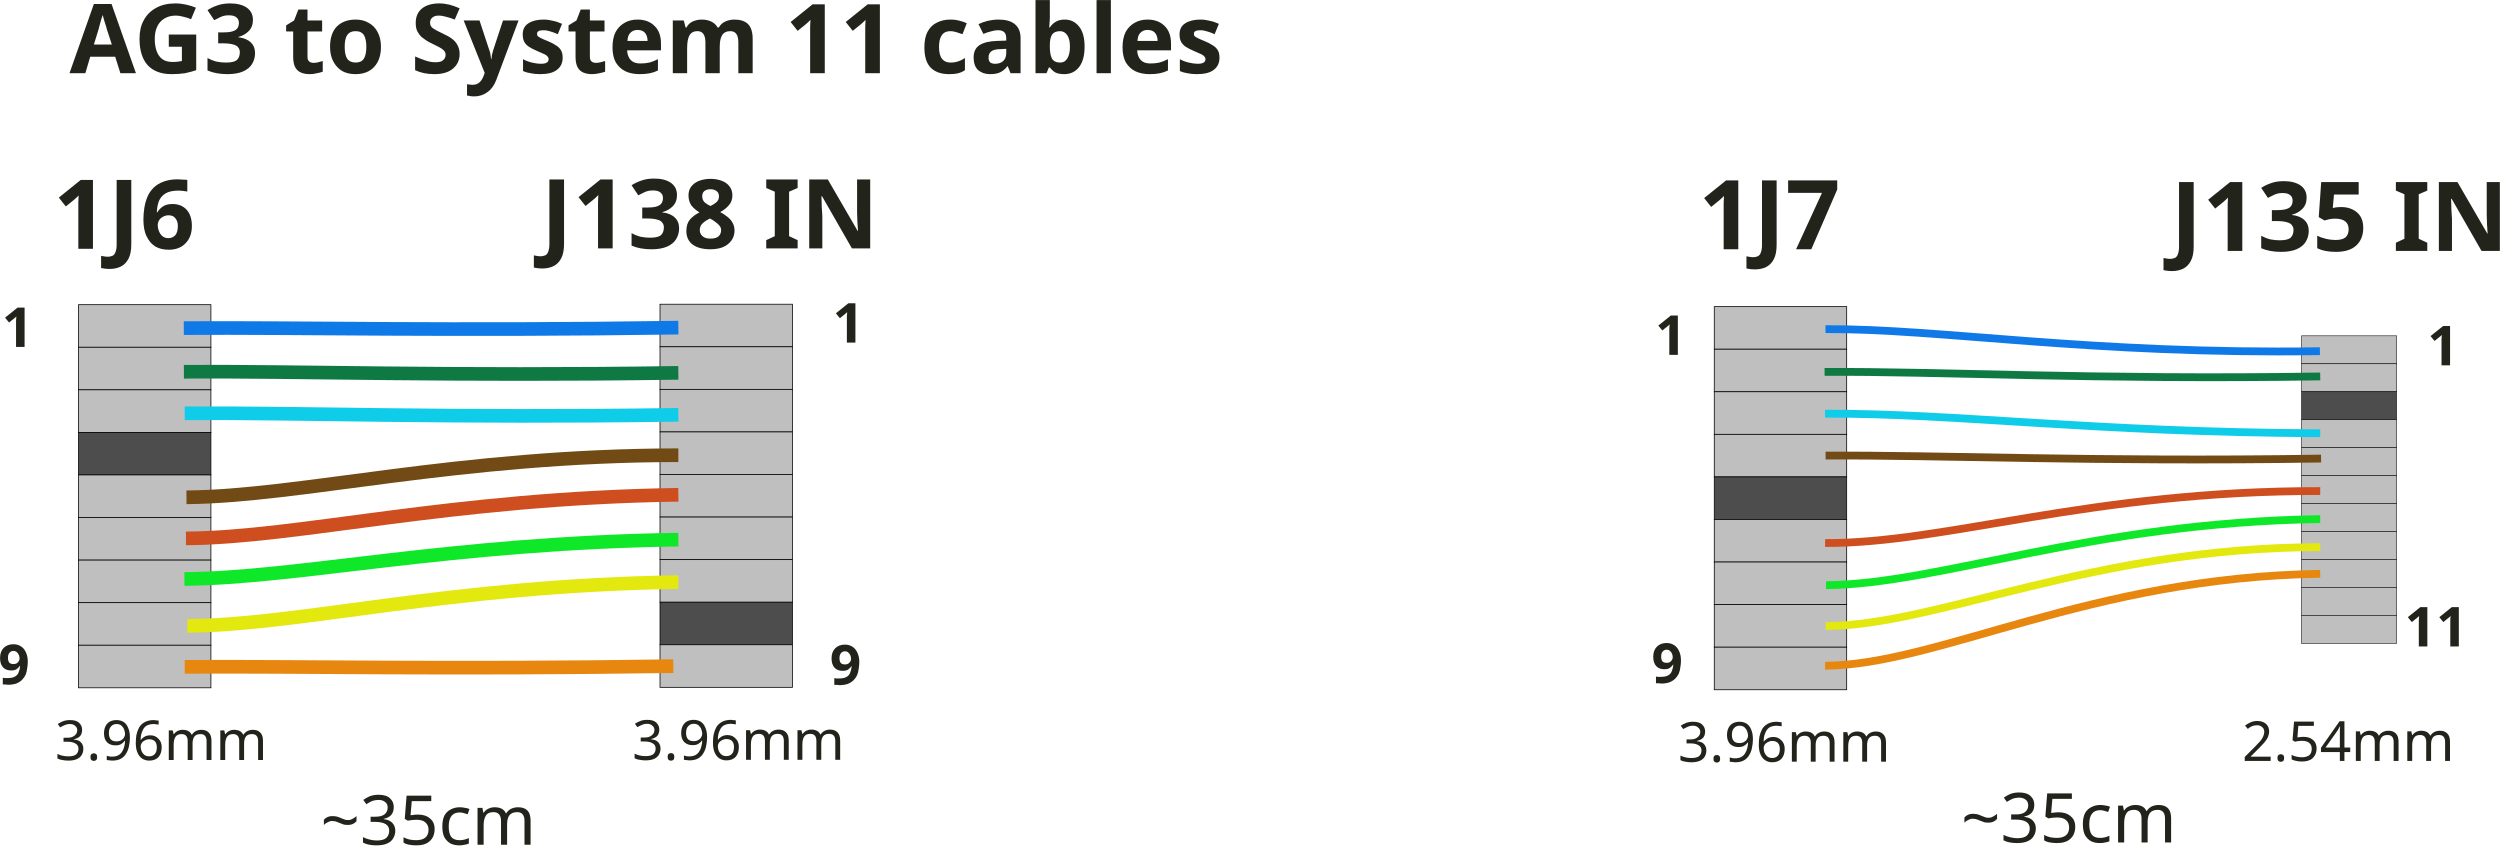
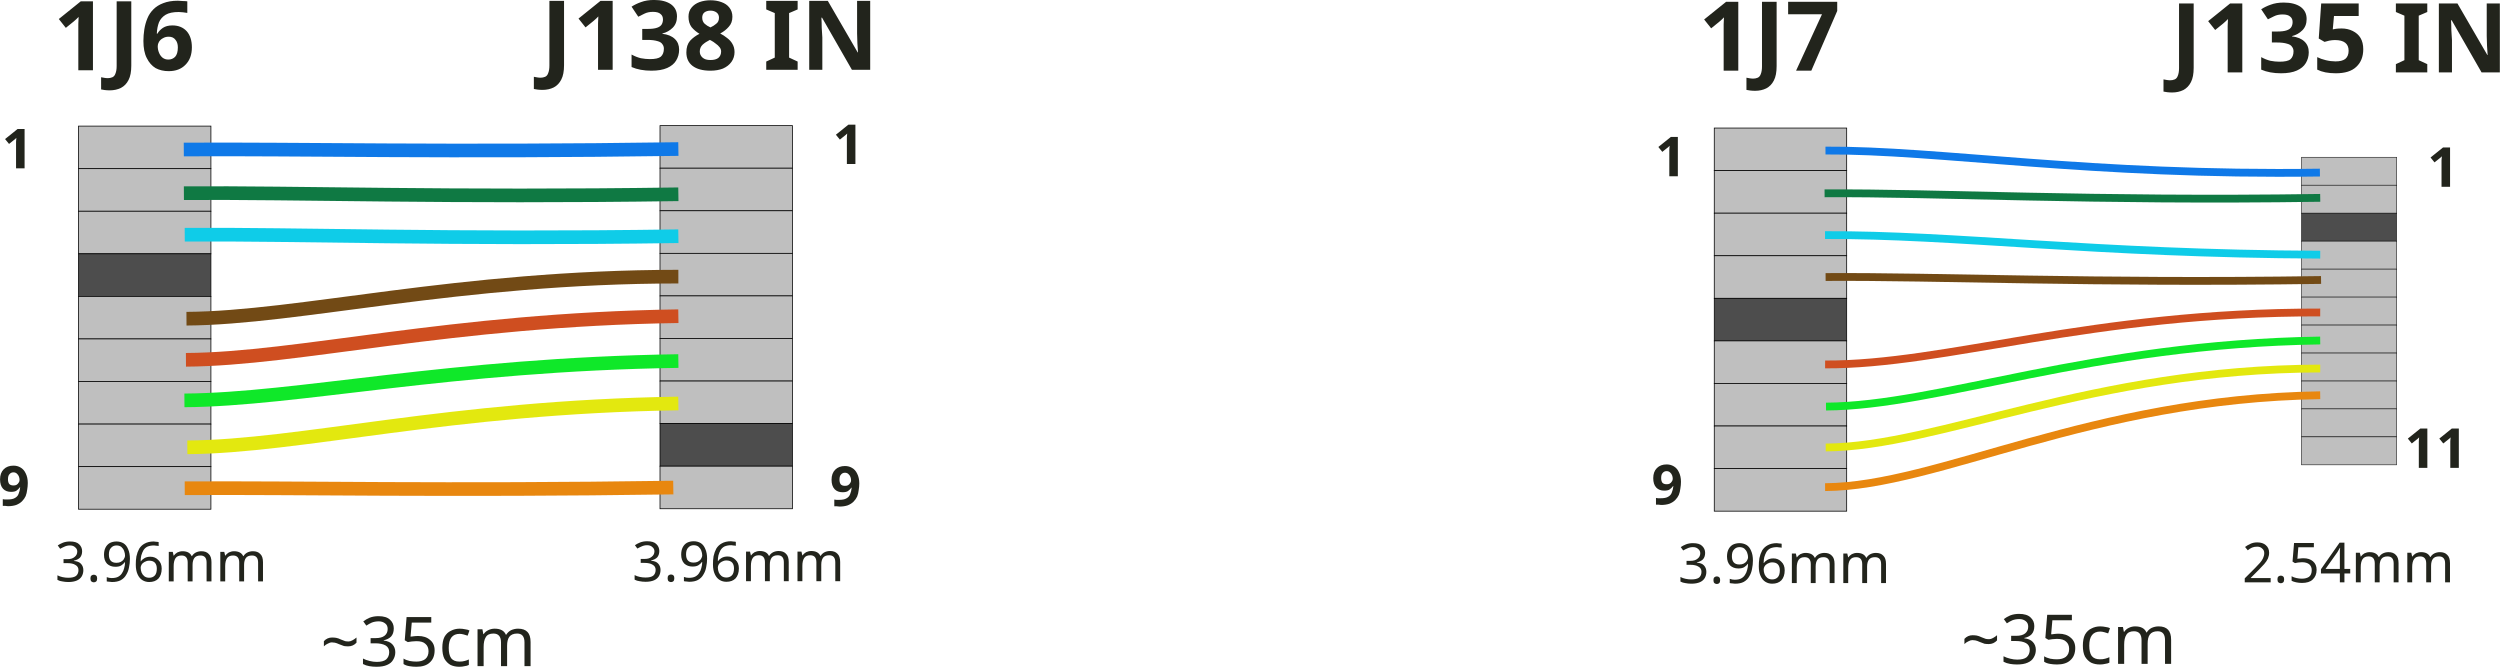
- <svg xmlns="http://www.w3.org/2000/svg" width="128.132mm" height="43.332mm" viewBox="0 0 128.132 43.332" version="1.1" id="svg1">
+ <svg xmlns="http://www.w3.org/2000/svg" width="128.132mm" height="34.179mm" viewBox="0 0 128.132 34.179" version="1.1" id="svg1">
  <defs id="defs1" />
-   <g id="layer1" transform="translate(-36.98202,-20.20408)">
+   <g id="layer1" transform="translate(-36.98202,-29.35724)">
    <rect style="fill:#bfbfbf;fill-opacity:1;stroke:#000000;stroke-width:0.039;stroke-miterlimit:4;stroke-dasharray:none;stroke-dashoffset:0;stroke-opacity:1" id="rect1016-6-0-8-2-1" width="6.787" height="2.182" x="41.005" y="35.82" ry="0" />
    <rect style="fill:#bfbfbf;fill-opacity:1;stroke:#000000;stroke-width:0.039;stroke-miterlimit:4;stroke-dasharray:none;stroke-dashoffset:0;stroke-opacity:1" id="rect1016-6-0-8-2-1-8" width="6.787" height="2.182" x="41.005" y="38.002" ry="0" />
    <rect style="fill:#bfbfbf;fill-opacity:1;stroke:#000000;stroke-width:0.039;stroke-miterlimit:4;stroke-dasharray:none;stroke-dashoffset:0;stroke-opacity:1" id="rect1016-6-0-8-2-1-5" width="6.787" height="2.182" x="41.005" y="40.184" ry="0" />
    <rect style="fill:#4d4d4d;fill-opacity:1;stroke:#000000;stroke-width:0.039;stroke-miterlimit:4;stroke-dasharray:none;stroke-dashoffset:0;stroke-opacity:1" id="rect1016-6-0-8-2-1-0" width="6.787" height="2.182" x="41.005" y="42.366" ry="0" />
    <rect style="fill:#bfbfbf;fill-opacity:1;stroke:#000000;stroke-width:0.039;stroke-miterlimit:4;stroke-dasharray:none;stroke-dashoffset:0;stroke-opacity:1" id="rect1016-6-0-8-2-1-6" width="6.787" height="2.182" x="41.005" y="44.547" ry="0" />
    <rect style="fill:#bfbfbf;fill-opacity:1;stroke:#000000;stroke-width:0.039;stroke-miterlimit:4;stroke-dasharray:none;stroke-dashoffset:0;stroke-opacity:1" id="rect1016-6-0-8-2-1-4" width="6.787" height="2.182" x="41.005" y="46.729" ry="0" />
    <rect style="fill:#bfbfbf;fill-opacity:1;stroke:#000000;stroke-width:0.039;stroke-miterlimit:4;stroke-dasharray:none;stroke-dashoffset:0;stroke-opacity:1" id="rect1016-6-0-8-2-1-62" width="6.787" height="2.182" x="41.005" y="48.911" ry="0" />
    <rect style="fill:#bfbfbf;fill-opacity:1;stroke:#000000;stroke-width:0.039;stroke-miterlimit:4;stroke-dasharray:none;stroke-dashoffset:0;stroke-opacity:1" id="rect1016-6-0-8-2-1-58" width="6.787" height="2.182" x="41.005" y="51.093" ry="0" />
    <rect style="fill:#bfbfbf;fill-opacity:1;stroke:#000000;stroke-width:0.039;stroke-miterlimit:4;stroke-dasharray:none;stroke-dashoffset:0;stroke-opacity:1" id="rect1016-6-0-8-2-1-628" width="6.787" height="2.182" x="41.005" y="53.274" ry="0" />
    <rect style="fill:#bfbfbf;fill-opacity:1;stroke:#000000;stroke-width:0.039;stroke-miterlimit:4;stroke-dasharray:none;stroke-dashoffset:0;stroke-opacity:1" id="rect1016-6-0-8-2-1-09" width="6.787" height="2.182" x="124.843" y="35.92" ry="0" />
    <rect style="fill:#bfbfbf;fill-opacity:1;stroke:#000000;stroke-width:0.039;stroke-miterlimit:4;stroke-dasharray:none;stroke-dashoffset:0;stroke-opacity:1" id="rect1016-6-0-8-2-1-8-1" width="6.787" height="2.182" x="124.843" y="38.102" ry="0" />
    <rect style="fill:#bfbfbf;fill-opacity:1;stroke:#000000;stroke-width:0.039;stroke-miterlimit:4;stroke-dasharray:none;stroke-dashoffset:0;stroke-opacity:1" id="rect1016-6-0-8-2-1-5-7" width="6.787" height="2.182" x="124.843" y="40.283" ry="0" />
    <rect style="fill:#bfbfbf;fill-opacity:1;stroke:#000000;stroke-width:0.039;stroke-miterlimit:4;stroke-dasharray:none;stroke-dashoffset:0;stroke-opacity:1" id="rect1016-6-0-8-2-1-0-7" width="6.787" height="2.182" x="124.843" y="42.465" ry="0" />
    <rect style="fill:#4d4d4d;fill-opacity:1;stroke:#000000;stroke-width:0.039;stroke-miterlimit:4;stroke-dasharray:none;stroke-dashoffset:0;stroke-opacity:1" id="rect1016-6-0-8-2-1-6-11" width="6.787" height="2.182" x="124.843" y="44.647" ry="0" />
    <rect style="fill:#bfbfbf;fill-opacity:1;stroke:#000000;stroke-width:0.039;stroke-miterlimit:4;stroke-dasharray:none;stroke-dashoffset:0;stroke-opacity:1" id="rect1016-6-0-8-2-1-4-5" width="6.787" height="2.182" x="124.843" y="46.829" ry="0" />
    <rect style="fill:#bfbfbf;fill-opacity:1;stroke:#000000;stroke-width:0.039;stroke-miterlimit:4;stroke-dasharray:none;stroke-dashoffset:0;stroke-opacity:1" id="rect1016-6-0-8-2-1-62-9" width="6.787" height="2.182" x="124.843" y="49.01" ry="0" />
    <rect style="fill:#bfbfbf;fill-opacity:1;stroke:#000000;stroke-width:0.039;stroke-miterlimit:4;stroke-dasharray:none;stroke-dashoffset:0;stroke-opacity:1" id="rect1016-6-0-8-2-1-58-7" width="6.787" height="2.182" x="124.843" y="51.192" ry="0" />
    <rect style="fill:#bfbfbf;fill-opacity:1;stroke:#000000;stroke-width:0.039;stroke-miterlimit:4;stroke-dasharray:none;stroke-dashoffset:0;stroke-opacity:1" id="rect1016-6-0-8-2-1-628-7" width="6.787" height="2.182" x="124.843" y="53.374" ry="0" />
    <text xml:space="preserve" style="font-style:normal;font-variant:normal;font-weight:bold;font-stretch:normal;font-size:4.939px;line-height:125%;font-family:sans-serif;-inkscape-font-specification:'sans-serif, Bold';font-variant-ligatures:normal;font-variant-caps:normal;font-variant-numeric:normal;font-feature-settings:normal;text-align:start;letter-spacing:0px;word-spacing:0px;writing-mode:lr-tb;text-anchor:start;fill:#22241c;fill-opacity:1;stroke:none;stroke-width:0.189px;stroke-linecap:butt;stroke-linejoin:miter;stroke-opacity:1" x="39.698" y="32.958" id="text1065-2-5-5-4-9-6-4">
      <tspan x="39.698" y="32.958" style="font-style:normal;font-variant:normal;font-weight:bold;font-stretch:normal;font-size:4.939px;font-family:sans-serif;-inkscape-font-specification:'sans-serif, Bold';font-variant-ligatures:normal;font-variant-caps:normal;font-variant-numeric:normal;font-feature-settings:normal;text-align:start;writing-mode:lr-tb;text-anchor:start;fill:#22241c;stroke-width:0.189px" id="tspan1711-6-6-7-3-8-7">1J6</tspan>
    </text>
    <text xml:space="preserve" style="font-style:normal;font-variant:normal;font-weight:bold;font-stretch:normal;font-size:3.528px;line-height:125%;font-family:sans-serif;-inkscape-font-specification:'sans-serif, Bold';font-variant-ligatures:normal;font-variant-caps:normal;font-variant-numeric:normal;font-feature-settings:normal;text-align:start;letter-spacing:0px;word-spacing:0px;writing-mode:lr-tb;text-anchor:start;fill:#22241c;fill-opacity:1;stroke:none;stroke-width:0.189px;stroke-linecap:butt;stroke-linejoin:miter;stroke-opacity:1" x="53.409" y="63.501" id="text1065-2-5-5-4-9-6-4-7">
      <tspan x="53.409" y="63.501" style="font-style:normal;font-variant:normal;font-weight:normal;font-stretch:normal;font-size:3.528px;font-family:Sans;-inkscape-font-specification:'Sans, ';font-variant-ligatures:normal;font-variant-caps:normal;font-variant-numeric:normal;font-variant-east-asian:normal;text-align:start;writing-mode:lr-tb;text-anchor:start;fill:#22241c;stroke-width:0.189px" id="tspan1711-6-6-7-3-8-7-09">~35cm</tspan>
    </text>
    <text xml:space="preserve" style="font-style:normal;font-variant:normal;font-weight:bold;font-stretch:normal;font-size:3.528px;line-height:125%;font-family:sans-serif;-inkscape-font-specification:'sans-serif, Bold';font-variant-ligatures:normal;font-variant-caps:normal;font-variant-numeric:normal;font-feature-settings:normal;text-align:start;letter-spacing:0px;word-spacing:0px;writing-mode:lr-tb;text-anchor:start;fill:#22241c;fill-opacity:1;stroke:none;stroke-width:0.189px;stroke-linecap:butt;stroke-linejoin:miter;stroke-opacity:1" x="137.494" y="63.385" id="text1065-2-5-5-4-9-6-4-7-2">
      <tspan x="137.494" y="63.385" style="font-style:normal;font-variant:normal;font-weight:normal;font-stretch:normal;font-size:3.528px;font-family:Sans;-inkscape-font-specification:'Sans, ';font-variant-ligatures:normal;font-variant-caps:normal;font-variant-numeric:normal;font-variant-east-asian:normal;text-align:start;writing-mode:lr-tb;text-anchor:start;fill:#22241c;stroke-width:0.189px" id="tspan1711-6-6-7-3-8-7-09-0">~35cm</tspan>
    </text>
    <text xml:space="preserve" style="font-style:normal;font-variant:normal;font-weight:bold;font-stretch:normal;font-size:2.822px;line-height:125%;font-family:sans-serif;-inkscape-font-specification:'sans-serif, Bold';font-variant-ligatures:normal;font-variant-caps:normal;font-variant-numeric:normal;font-feature-settings:normal;text-align:start;letter-spacing:0px;word-spacing:0px;writing-mode:lr-tb;text-anchor:start;fill:#22241c;fill-opacity:1;stroke:none;stroke-width:0.189px;stroke-linecap:butt;stroke-linejoin:miter;stroke-opacity:1" x="37.071" y="37.984" id="text1065-2-5-5-4-9-6-4-4">
      <tspan x="37.071" y="37.984" style="font-style:normal;font-variant:normal;font-weight:bold;font-stretch:normal;font-size:2.822px;font-family:sans-serif;-inkscape-font-specification:'sans-serif, Bold';font-variant-ligatures:normal;font-variant-caps:normal;font-variant-numeric:normal;font-feature-settings:normal;text-align:start;writing-mode:lr-tb;text-anchor:start;fill:#22241c;stroke-width:0.189px" id="tspan1711-6-6-7-3-8-7-0">1</tspan>
    </text>
    <text xml:space="preserve" style="font-style:normal;font-variant:normal;font-weight:bold;font-stretch:normal;font-size:2.822px;line-height:125%;font-family:sans-serif;-inkscape-font-specification:'sans-serif, Bold';font-variant-ligatures:normal;font-variant-caps:normal;font-variant-numeric:normal;font-feature-settings:normal;text-align:start;letter-spacing:0px;word-spacing:0px;writing-mode:lr-tb;text-anchor:start;fill:#22241c;fill-opacity:1;stroke:none;stroke-width:0.189px;stroke-linecap:butt;stroke-linejoin:miter;stroke-opacity:1" x="36.892" y="55.269" id="text1065-2-5-5-4-9-6-4-4-6">
      <tspan x="36.892" y="55.269" style="font-style:normal;font-variant:normal;font-weight:bold;font-stretch:normal;font-size:2.822px;font-family:sans-serif;-inkscape-font-specification:'sans-serif, Bold';font-variant-ligatures:normal;font-variant-caps:normal;font-variant-numeric:normal;font-feature-settings:normal;text-align:start;writing-mode:lr-tb;text-anchor:start;fill:#22241c;stroke-width:0.189px" id="tspan1711-6-6-7-3-8-7-0-2">9</tspan>
    </text>
    <rect style="fill:#bfbfbf;fill-opacity:1;stroke:#000000;stroke-width:0.027;stroke-miterlimit:4;stroke-dasharray:none;stroke-dashoffset:0;stroke-opacity:1" id="rect1016-6-0-8-2-1-9" width="4.872" height="1.434" x="154.943" y="37.416" ry="0" />
    <rect style="fill:#bfbfbf;fill-opacity:1;stroke:#000000;stroke-width:0.027;stroke-miterlimit:4;stroke-dasharray:none;stroke-dashoffset:0;stroke-opacity:1" id="rect1016-6-0-8-2-1-8-9" width="4.872" height="1.434" x="154.943" y="38.849" ry="0" />
    <rect style="fill:#4d4d4d;fill-opacity:1;stroke:#000000;stroke-width:0.027;stroke-miterlimit:4;stroke-dasharray:none;stroke-dashoffset:0;stroke-opacity:1" id="rect1016-6-0-8-2-1-5-0" width="4.872" height="1.434" x="154.943" y="40.283" ry="0" />
    <rect style="fill:#bfbfbf;fill-opacity:1;stroke:#000000;stroke-width:0.027;stroke-miterlimit:4;stroke-dasharray:none;stroke-dashoffset:0;stroke-opacity:1" id="rect1016-6-0-8-2-1-0-8" width="4.872" height="1.434" x="154.943" y="41.717" ry="0" />
    <rect style="fill:#bfbfbf;fill-opacity:1;stroke:#000000;stroke-width:0.027;stroke-miterlimit:4;stroke-dasharray:none;stroke-dashoffset:0;stroke-opacity:1" id="rect1016-6-0-8-2-1-6-1" width="4.872" height="1.434" x="154.943" y="43.151" ry="0" />
    <rect style="fill:#bfbfbf;fill-opacity:1;stroke:#000000;stroke-width:0.027;stroke-miterlimit:4;stroke-dasharray:none;stroke-dashoffset:0;stroke-opacity:1" id="rect1016-6-0-8-2-1-4-3" width="4.872" height="1.434" x="154.943" y="44.584" ry="0" />
    <rect style="fill:#bfbfbf;fill-opacity:1;stroke:#000000;stroke-width:0.027;stroke-miterlimit:4;stroke-dasharray:none;stroke-dashoffset:0;stroke-opacity:1" id="rect1016-6-0-8-2-1-62-1" width="4.872" height="1.434" x="154.943" y="46.018" ry="0" />
    <rect style="fill:#bfbfbf;fill-opacity:1;stroke:#000000;stroke-width:0.027;stroke-miterlimit:4;stroke-dasharray:none;stroke-dashoffset:0;stroke-opacity:1" id="rect1016-6-0-8-2-1-58-1" width="4.872" height="1.434" x="154.943" y="47.452" ry="0" />
    <rect style="fill:#bfbfbf;fill-opacity:1;stroke:#000000;stroke-width:0.027;stroke-miterlimit:4;stroke-dasharray:none;stroke-dashoffset:0;stroke-opacity:1" id="rect1016-6-0-8-2-1-628-0" width="4.872" height="1.434" x="154.943" y="48.886" ry="0" />
    <text xml:space="preserve" style="font-style:normal;font-variant:normal;font-weight:bold;font-stretch:normal;font-size:4.939px;line-height:125%;font-family:sans-serif;-inkscape-font-specification:'sans-serif, Bold';font-variant-ligatures:normal;font-variant-caps:normal;font-variant-numeric:normal;font-feature-settings:normal;text-align:start;letter-spacing:0px;word-spacing:0px;writing-mode:lr-tb;text-anchor:start;fill:#22241c;fill-opacity:1;stroke:none;stroke-width:0.189px;stroke-linecap:butt;stroke-linejoin:miter;stroke-opacity:1" x="148.228" y="33.065" id="text1065-2-5-5-4-9-6-4-3">
      <tspan x="148.228" y="33.065" style="font-style:normal;font-variant:normal;font-weight:bold;font-stretch:normal;font-size:4.939px;font-family:sans-serif;-inkscape-font-specification:'sans-serif, Bold';font-variant-ligatures:normal;font-variant-caps:normal;font-variant-numeric:normal;font-feature-settings:normal;text-align:start;writing-mode:lr-tb;text-anchor:start;fill:#22241c;stroke-width:0.189px" id="tspan1711-6-6-7-3-8-7-4">J135 IN</tspan>
      <tspan x="148.228" y="39.239" style="font-style:normal;font-variant:normal;font-weight:bold;font-stretch:normal;font-size:4.939px;font-family:sans-serif;-inkscape-font-specification:'sans-serif, Bold';font-variant-ligatures:normal;font-variant-caps:normal;font-variant-numeric:normal;font-feature-settings:normal;text-align:start;writing-mode:lr-tb;text-anchor:start;fill:#22241c;stroke-width:0.189px" id="tspan2385" />
    </text>
    <rect style="fill:#bfbfbf;fill-opacity:1;stroke:#000000;stroke-width:0.039;stroke-miterlimit:4;stroke-dasharray:none;stroke-dashoffset:0;stroke-opacity:1" id="rect1016-6-0-8-2-1-03" width="6.787" height="2.182" x="70.809" y="35.796" ry="0" />
    <rect style="fill:#bfbfbf;fill-opacity:1;stroke:#000000;stroke-width:0.039;stroke-miterlimit:4;stroke-dasharray:none;stroke-dashoffset:0;stroke-opacity:1" id="rect1016-6-0-8-2-1-8-91" width="6.787" height="2.182" x="70.809" y="37.978" ry="0" />
    <rect style="fill:#bfbfbf;fill-opacity:1;stroke:#000000;stroke-width:0.039;stroke-miterlimit:4;stroke-dasharray:none;stroke-dashoffset:0;stroke-opacity:1" id="rect1016-6-0-8-2-1-5-9" width="6.787" height="2.182" x="70.809" y="40.16" ry="0" />
    <rect style="fill:#bfbfbf;fill-opacity:1;stroke:#000000;stroke-width:0.039;stroke-miterlimit:4;stroke-dasharray:none;stroke-dashoffset:0;stroke-opacity:1" id="rect1016-6-0-8-2-1-0-6" width="6.787" height="2.182" x="70.809" y="42.342" ry="0" />
    <rect style="fill:#bfbfbf;fill-opacity:1;stroke:#000000;stroke-width:0.039;stroke-miterlimit:4;stroke-dasharray:none;stroke-dashoffset:0;stroke-opacity:1" id="rect1016-6-0-8-2-1-6-9" width="6.787" height="2.182" x="70.809" y="44.523" ry="0" />
    <rect style="fill:#bfbfbf;fill-opacity:1;stroke:#000000;stroke-width:0.039;stroke-miterlimit:4;stroke-dasharray:none;stroke-dashoffset:0;stroke-opacity:1" id="rect1016-6-0-8-2-1-4-33" width="6.787" height="2.182" x="70.809" y="46.705" ry="0" />
    <rect style="fill:#bfbfbf;fill-opacity:1;stroke:#000000;stroke-width:0.039;stroke-miterlimit:4;stroke-dasharray:none;stroke-dashoffset:0;stroke-opacity:1" id="rect1016-6-0-8-2-1-62-8" width="6.787" height="2.182" x="70.809" y="48.887" ry="0" />
    <rect style="fill:#4d4d4d;fill-opacity:1;stroke:#000000;stroke-width:0.039;stroke-miterlimit:4;stroke-dasharray:none;stroke-dashoffset:0;stroke-opacity:1" id="rect1016-6-0-8-2-1-58-0" width="6.787" height="2.182" x="70.809" y="51.069" ry="0" />
    <rect style="fill:#bfbfbf;fill-opacity:1;stroke:#000000;stroke-width:0.039;stroke-miterlimit:4;stroke-dasharray:none;stroke-dashoffset:0;stroke-opacity:1" id="rect1016-6-0-8-2-1-628-5" width="6.787" height="2.182" x="70.809" y="53.25" ry="0" />
    <text xml:space="preserve" style="font-style:normal;font-variant:normal;font-weight:bold;font-stretch:normal;font-size:4.939px;line-height:125%;font-family:sans-serif;-inkscape-font-specification:'sans-serif, Bold';font-variant-ligatures:normal;font-variant-caps:normal;font-variant-numeric:normal;font-feature-settings:normal;text-align:start;letter-spacing:0px;word-spacing:0px;writing-mode:lr-tb;text-anchor:start;fill:#22241c;fill-opacity:1;stroke:none;stroke-width:0.189px;stroke-linecap:butt;stroke-linejoin:miter;stroke-opacity:1" x="64.702" y="32.933" id="text1065-2-5-5-4-9-6-4-6">
      <tspan x="64.702" y="32.933" style="font-style:normal;font-variant:normal;font-weight:bold;font-stretch:normal;font-size:4.939px;font-family:sans-serif;-inkscape-font-specification:'sans-serif, Bold';font-variant-ligatures:normal;font-variant-caps:normal;font-variant-numeric:normal;font-feature-settings:normal;text-align:start;writing-mode:lr-tb;text-anchor:start;fill:#22241c;stroke-width:0.189px" id="tspan1711-6-6-7-3-8-7-6">J138 IN</tspan>
    </text>
    <text xml:space="preserve" style="font-style:normal;font-variant:normal;font-weight:normal;font-stretch:normal;font-size:2.822px;line-height:125%;font-family:sans-serif;-inkscape-font-specification:'sans-serif, Normal';font-variant-ligatures:normal;font-variant-caps:normal;font-variant-numeric:normal;font-variant-east-asian:normal;text-align:start;letter-spacing:0px;word-spacing:0px;writing-mode:lr-tb;text-anchor:start;fill:#22241c;fill-opacity:1;stroke:none;stroke-width:0.189px;stroke-linecap:butt;stroke-linejoin:miter;stroke-opacity:1" x="69.384" y="59.145" id="text1065-2-5-5-4-9-6-4-6-4">
      <tspan x="69.384" y="59.145" style="font-style:normal;font-variant:normal;font-weight:normal;font-stretch:normal;font-size:2.822px;font-family:sans-serif;-inkscape-font-specification:'sans-serif, Normal';font-variant-ligatures:normal;font-variant-caps:normal;font-variant-numeric:normal;font-variant-east-asian:normal;text-align:start;writing-mode:lr-tb;text-anchor:start;fill:#22241c;stroke-width:0.189px" id="tspan1711-6-6-7-3-8-7-6-8">3.96mm</tspan>
    </text>
    <text xml:space="preserve" style="font-style:normal;font-variant:normal;font-weight:normal;font-stretch:normal;font-size:2.822px;line-height:125%;font-family:sans-serif;-inkscape-font-specification:'sans-serif, Normal';font-variant-ligatures:normal;font-variant-caps:normal;font-variant-numeric:normal;font-variant-east-asian:normal;text-align:start;letter-spacing:0px;word-spacing:0px;writing-mode:lr-tb;text-anchor:start;fill:#22241c;fill-opacity:1;stroke:none;stroke-width:0.189px;stroke-linecap:butt;stroke-linejoin:miter;stroke-opacity:1" x="122.985" y="59.245" id="text1065-2-5-5-4-9-6-4-6-4-5">
      <tspan x="122.985" y="59.245" style="font-style:normal;font-variant:normal;font-weight:normal;font-stretch:normal;font-size:2.822px;font-family:sans-serif;-inkscape-font-specification:'sans-serif, Normal';font-variant-ligatures:normal;font-variant-caps:normal;font-variant-numeric:normal;font-variant-east-asian:normal;text-align:start;writing-mode:lr-tb;text-anchor:start;fill:#22241c;stroke-width:0.189px" id="tspan1711-6-6-7-3-8-7-6-8-0">3.96mm</tspan>
    </text>
    <text xml:space="preserve" style="font-style:normal;font-variant:normal;font-weight:normal;font-stretch:normal;font-size:2.822px;line-height:125%;font-family:sans-serif;-inkscape-font-specification:'sans-serif, Normal';font-variant-ligatures:normal;font-variant-caps:normal;font-variant-numeric:normal;font-variant-east-asian:normal;text-align:start;letter-spacing:0px;word-spacing:0px;writing-mode:lr-tb;text-anchor:start;fill:#22241c;fill-opacity:1;stroke:none;stroke-width:0.189px;stroke-linecap:butt;stroke-linejoin:miter;stroke-opacity:1" x="151.891" y="59.205" id="text1065-2-5-5-4-9-6-4-6-4-5-8">
      <tspan x="151.891" y="59.205" style="font-style:normal;font-variant:normal;font-weight:normal;font-stretch:normal;font-size:2.822px;font-family:sans-serif;-inkscape-font-specification:'sans-serif, Normal';font-variant-ligatures:normal;font-variant-caps:normal;font-variant-numeric:normal;font-variant-east-asian:normal;text-align:start;writing-mode:lr-tb;text-anchor:start;fill:#22241c;stroke-width:0.189px" id="tspan1711-6-6-7-3-8-7-6-8-0-5">2.54mm</tspan>
    </text>
    <text xml:space="preserve" style="font-style:normal;font-variant:normal;font-weight:normal;font-stretch:normal;font-size:2.822px;line-height:125%;font-family:sans-serif;-inkscape-font-specification:'sans-serif, Normal';font-variant-ligatures:normal;font-variant-caps:normal;font-variant-numeric:normal;font-variant-east-asian:normal;text-align:start;letter-spacing:0px;word-spacing:0px;writing-mode:lr-tb;text-anchor:start;fill:#22241c;fill-opacity:1;stroke:none;stroke-width:0.189px;stroke-linecap:butt;stroke-linejoin:miter;stroke-opacity:1" x="39.8" y="59.159" id="text1065-2-5-5-4-9-6-4-6-4-3">
      <tspan x="39.8" y="59.159" style="font-style:normal;font-variant:normal;font-weight:normal;font-stretch:normal;font-size:2.822px;font-family:sans-serif;-inkscape-font-specification:'sans-serif, Normal';font-variant-ligatures:normal;font-variant-caps:normal;font-variant-numeric:normal;font-variant-east-asian:normal;text-align:start;writing-mode:lr-tb;text-anchor:start;fill:#22241c;stroke-width:0.189px" id="tspan1711-6-6-7-3-8-7-6-8-9">3.96mm</tspan>
    </text>
-     <text xml:space="preserve" style="font-style:normal;font-variant:normal;font-weight:bold;font-stretch:normal;font-size:4.939px;line-height:125%;font-family:sans-serif;-inkscape-font-specification:'sans-serif, Bold';font-variant-ligatures:normal;font-variant-caps:normal;font-variant-numeric:normal;font-feature-settings:normal;text-align:start;letter-spacing:0px;word-spacing:0px;writing-mode:lr-tb;text-anchor:start;fill:#22241c;fill-opacity:1;stroke:none;stroke-width:0.189px;stroke-linecap:butt;stroke-linejoin:miter;stroke-opacity:1" x="40.542" y="23.958" id="text1065-2-5-5-4-9-6-4-6-6">
-       <tspan x="40.542" y="23.958" style="font-style:normal;font-variant:normal;font-weight:bold;font-stretch:normal;font-size:4.939px;font-family:sans-serif;-inkscape-font-specification:'sans-serif, Bold';font-variant-ligatures:normal;font-variant-caps:normal;font-variant-numeric:normal;font-feature-settings:normal;text-align:start;writing-mode:lr-tb;text-anchor:start;fill:#22241c;stroke-width:0.189px" id="tspan1711-6-6-7-3-8-7-6-5">AG3 to System 11 cables</tspan>
-     </text>
    <text xml:space="preserve" style="font-style:normal;font-variant:normal;font-weight:bold;font-stretch:normal;font-size:2.822px;line-height:125%;font-family:sans-serif;-inkscape-font-specification:'sans-serif, Bold';font-variant-ligatures:normal;font-variant-caps:normal;font-variant-numeric:normal;font-feature-settings:normal;text-align:start;letter-spacing:0px;word-spacing:0px;writing-mode:lr-tb;text-anchor:start;fill:#22241c;fill-opacity:1;stroke:none;stroke-width:0.189px;stroke-linecap:butt;stroke-linejoin:miter;stroke-opacity:1" x="79.654" y="37.761" id="text1065-2-5-5-4-9-6-4-4-4">
      <tspan x="79.654" y="37.761" style="font-style:normal;font-variant:normal;font-weight:bold;font-stretch:normal;font-size:2.822px;font-family:sans-serif;-inkscape-font-specification:'sans-serif, Bold';font-variant-ligatures:normal;font-variant-caps:normal;font-variant-numeric:normal;font-feature-settings:normal;text-align:start;writing-mode:lr-tb;text-anchor:start;fill:#22241c;stroke-width:0.189px" id="tspan1711-6-6-7-3-8-7-0-0">1</tspan>
    </text>
    <text xml:space="preserve" style="font-style:normal;font-variant:normal;font-weight:bold;font-stretch:normal;font-size:2.822px;line-height:125%;font-family:sans-serif;-inkscape-font-specification:'sans-serif, Bold';font-variant-ligatures:normal;font-variant-caps:normal;font-variant-numeric:normal;font-feature-settings:normal;text-align:start;letter-spacing:0px;word-spacing:0px;writing-mode:lr-tb;text-anchor:start;fill:#22241c;fill-opacity:1;stroke:none;stroke-width:0.189px;stroke-linecap:butt;stroke-linejoin:miter;stroke-opacity:1" x="79.507" y="55.291" id="text1065-2-5-5-4-9-6-4-4-6-0">
      <tspan x="79.507" y="55.291" style="font-style:normal;font-variant:normal;font-weight:bold;font-stretch:normal;font-size:2.822px;font-family:sans-serif;-inkscape-font-specification:'sans-serif, Bold';font-variant-ligatures:normal;font-variant-caps:normal;font-variant-numeric:normal;font-feature-settings:normal;text-align:start;writing-mode:lr-tb;text-anchor:start;fill:#22241c;stroke-width:0.189px" id="tspan1711-6-6-7-3-8-7-0-2-4">9</tspan>
    </text>
    <text xml:space="preserve" style="font-style:normal;font-variant:normal;font-weight:bold;font-stretch:normal;font-size:4.939px;line-height:125%;font-family:sans-serif;-inkscape-font-specification:'sans-serif, Bold';font-variant-ligatures:normal;font-variant-caps:normal;font-variant-numeric:normal;font-feature-settings:normal;text-align:start;letter-spacing:0px;word-spacing:0px;writing-mode:lr-tb;text-anchor:start;fill:#22241c;fill-opacity:1;stroke:none;stroke-width:0.189px;stroke-linecap:butt;stroke-linejoin:miter;stroke-opacity:1" x="124.029" y="32.98" id="text1065-2-5-5-4-9-6-4-9">
      <tspan x="124.029" y="32.98" style="font-style:normal;font-variant:normal;font-weight:bold;font-stretch:normal;font-size:4.939px;font-family:sans-serif;-inkscape-font-specification:'sans-serif, Bold';font-variant-ligatures:normal;font-variant-caps:normal;font-variant-numeric:normal;font-feature-settings:normal;text-align:start;writing-mode:lr-tb;text-anchor:start;fill:#22241c;stroke-width:0.189px" id="tspan1711-6-6-7-3-8-7-9">1J7</tspan>
    </text>
    <text xml:space="preserve" style="font-style:normal;font-variant:normal;font-weight:bold;font-stretch:normal;font-size:2.822px;line-height:125%;font-family:sans-serif;-inkscape-font-specification:'sans-serif, Bold';font-variant-ligatures:normal;font-variant-caps:normal;font-variant-numeric:normal;font-feature-settings:normal;text-align:start;letter-spacing:0px;word-spacing:0px;writing-mode:lr-tb;text-anchor:start;fill:#22241c;fill-opacity:1;stroke:none;stroke-width:0.189px;stroke-linecap:butt;stroke-linejoin:miter;stroke-opacity:1" x="121.806" y="38.391" id="text1065-2-5-5-4-9-6-4-4-60">
      <tspan x="121.806" y="38.391" style="font-style:normal;font-variant:normal;font-weight:bold;font-stretch:normal;font-size:2.822px;font-family:sans-serif;-inkscape-font-specification:'sans-serif, Bold';font-variant-ligatures:normal;font-variant-caps:normal;font-variant-numeric:normal;font-feature-settings:normal;text-align:start;writing-mode:lr-tb;text-anchor:start;fill:#22241c;stroke-width:0.189px" id="tspan1711-6-6-7-3-8-7-0-27">1</tspan>
    </text>
    <text xml:space="preserve" style="font-style:normal;font-variant:normal;font-weight:bold;font-stretch:normal;font-size:2.822px;line-height:125%;font-family:sans-serif;-inkscape-font-specification:'sans-serif, Bold';font-variant-ligatures:normal;font-variant-caps:normal;font-variant-numeric:normal;font-feature-settings:normal;text-align:start;letter-spacing:0px;word-spacing:0px;writing-mode:lr-tb;text-anchor:start;fill:#22241c;fill-opacity:1;stroke:none;stroke-width:0.189px;stroke-linecap:butt;stroke-linejoin:miter;stroke-opacity:1" x="121.622" y="55.208" id="text1065-2-5-5-4-9-6-4-4-6-6">
      <tspan x="121.622" y="55.208" style="font-style:normal;font-variant:normal;font-weight:bold;font-stretch:normal;font-size:2.822px;font-family:sans-serif;-inkscape-font-specification:'sans-serif, Bold';font-variant-ligatures:normal;font-variant-caps:normal;font-variant-numeric:normal;font-feature-settings:normal;text-align:start;writing-mode:lr-tb;text-anchor:start;fill:#22241c;stroke-width:0.189px" id="tspan1711-6-6-7-3-8-7-0-2-1">9</tspan>
    </text>
    <text xml:space="preserve" style="font-style:normal;font-variant:normal;font-weight:bold;font-stretch:normal;font-size:2.822px;line-height:125%;font-family:sans-serif;-inkscape-font-specification:'sans-serif, Bold';font-variant-ligatures:normal;font-variant-caps:normal;font-variant-numeric:normal;font-feature-settings:normal;text-align:start;letter-spacing:0px;word-spacing:0px;writing-mode:lr-tb;text-anchor:start;fill:#22241c;fill-opacity:1;stroke:none;stroke-width:0.189px;stroke-linecap:butt;stroke-linejoin:miter;stroke-opacity:1" x="161.383" y="38.932" id="text1065-2-5-5-4-9-6-4-4-60-3">
      <tspan x="161.383" y="38.932" style="font-style:normal;font-variant:normal;font-weight:bold;font-stretch:normal;font-size:2.822px;font-family:sans-serif;-inkscape-font-specification:'sans-serif, Bold';font-variant-ligatures:normal;font-variant-caps:normal;font-variant-numeric:normal;font-feature-settings:normal;text-align:start;writing-mode:lr-tb;text-anchor:start;fill:#22241c;stroke-width:0.189px" id="tspan1711-6-6-7-3-8-7-0-27-2">1</tspan>
    </text>
    <text xml:space="preserve" style="font-style:normal;font-variant:normal;font-weight:bold;font-stretch:normal;font-size:2.822px;line-height:125%;font-family:sans-serif;-inkscape-font-specification:'sans-serif, Bold';font-variant-ligatures:normal;font-variant-caps:normal;font-variant-numeric:normal;font-feature-settings:normal;text-align:start;letter-spacing:0px;word-spacing:0px;writing-mode:lr-tb;text-anchor:start;fill:#22241c;fill-opacity:1;stroke:none;stroke-width:0.189px;stroke-linecap:butt;stroke-linejoin:miter;stroke-opacity:1" x="160.22" y="53.338" id="text1065-2-5-5-4-9-6-4-4-6-6-1">
      <tspan x="160.22" y="53.338" style="font-style:normal;font-variant:normal;font-weight:bold;font-stretch:normal;font-size:2.822px;font-family:sans-serif;-inkscape-font-specification:'sans-serif, Bold';font-variant-ligatures:normal;font-variant-caps:normal;font-variant-numeric:normal;font-feature-settings:normal;text-align:start;writing-mode:lr-tb;text-anchor:start;fill:#22241c;stroke-width:0.189px" id="tspan1711-6-6-7-3-8-7-0-2-1-5">11</tspan>
    </text>
    <path style="fill:none;fill-opacity:1;stroke:#0f79e8;stroke-width:0.7;stroke-miterlimit:4;stroke-dasharray:none;stroke-dashoffset:0;stroke-opacity:1" d="m 46.402,37.02 c 5.787,-0.038 13.583,0.15 25.348,-0.024" id="path1871-3-9" />
    <path style="fill:none;fill-opacity:1;stroke:#0f7943;stroke-width:0.7;stroke-miterlimit:4;stroke-dasharray:none;stroke-dashoffset:0;stroke-opacity:1" d="m 46.407,39.257 c 5.787,-0.038 13.578,0.231 25.343,0.057" id="path1871-3-9-9" />
    <path style="fill:none;fill-opacity:1;stroke:#0fcce8;stroke-width:0.7;stroke-miterlimit:4;stroke-dasharray:none;stroke-dashoffset:0;stroke-opacity:1" d="m 46.45,41.386 c 5.787,-0.038 13.535,0.252 25.3,0.078" id="path1871-3-9-9-1" />
    <path style="fill:none;fill-opacity:1;stroke:#724a15;stroke-width:0.7;stroke-miterlimit:4;stroke-dasharray:none;stroke-dashoffset:0;stroke-opacity:1" d="m 46.539,45.692 c 5.787,-0.038 13.874,-2.146 25.211,-2.157" id="path1871-3-9-9-4" />
    <path style="fill:none;fill-opacity:1;stroke:#cf4e20;stroke-width:0.7;stroke-miterlimit:4;stroke-dasharray:none;stroke-dashoffset:0;stroke-opacity:1" d="m 46.512,47.799 c 5.787,-0.038 13.473,-2.062 25.238,-2.236" id="path1871-3-9-91" />
    <path style="fill:none;fill-opacity:1;stroke:#0fe829;stroke-width:0.7;stroke-miterlimit:4;stroke-dasharray:none;stroke-dashoffset:0;stroke-opacity:1" d="m 46.434,49.878 c 5.787,-0.038 13.551,-1.842 25.316,-2.016" id="path1871-3-9-0" />
    <path style="fill:none;fill-opacity:1;stroke:#e3e80f;stroke-width:0.7;stroke-miterlimit:4;stroke-dasharray:none;stroke-dashoffset:0;stroke-opacity:1" d="m 46.583,52.284 c 5.787,-0.038 13.402,-2.073 25.166,-2.247" id="path1871-3-9-7" />
    <path style="fill:none;fill-opacity:1;stroke:#e8870f;stroke-width:0.7;stroke-miterlimit:4;stroke-dasharray:none;stroke-dashoffset:0;stroke-opacity:1" d="m 46.45,54.382 c 5.787,-0.038 13.275,0.138 25.04,-0.036" id="path1871-3-9-5" />
    <rect style="fill:#bfbfbf;fill-opacity:1;stroke:#000000;stroke-width:0.027;stroke-miterlimit:4;stroke-dasharray:none;stroke-dashoffset:0;stroke-opacity:1" id="rect1" width="4.872" height="1.434" x="154.941" y="50.314" ry="0" />
    <rect style="fill:#bfbfbf;fill-opacity:1;stroke:#000000;stroke-width:0.027;stroke-miterlimit:4;stroke-dasharray:none;stroke-dashoffset:0;stroke-opacity:1" id="rect2" width="4.872" height="1.434" x="154.941" y="51.748" ry="0" />
    <path style="fill:none;fill-opacity:1;stroke:#0f79e8;stroke-width:0.4;stroke-miterlimit:4;stroke-dasharray:none;stroke-dashoffset:0;stroke-opacity:1" d="m 130.543,37.074 c 5.787,-0.038 13.576,1.303 25.341,1.129" id="path1871-3-9-70" />
    <path style="fill:none;fill-opacity:1;stroke:#0f7943;stroke-width:0.4;stroke-miterlimit:4;stroke-dasharray:none;stroke-dashoffset:0;stroke-opacity:1" d="m 130.497,39.266 c 5.787,-0.038 13.638,0.406 25.403,0.232" id="path1871-3-9-9-48" />
    <path style="fill:none;fill-opacity:1;stroke:#0fcce8;stroke-width:0.4;stroke-miterlimit:4;stroke-dasharray:none;stroke-dashoffset:0;stroke-opacity:1" d="m 130.52,41.407 c 6.632,-0.03 13.767,0.955 25.38,1.003" id="path1871-3-9-9-1-0" />
    <path style="fill:none;fill-opacity:1;stroke:#724a15;stroke-width:0.4;stroke-miterlimit:4;stroke-dasharray:none;stroke-dashoffset:0;stroke-opacity:1" d="m 130.549,43.555 c 5.787,-0.038 13.629,0.326 25.394,0.152" id="path1871-3-9-9-4-4" />
    <path style="fill:none;fill-opacity:1;stroke:#cf4e20;stroke-width:0.4;stroke-miterlimit:4;stroke-dasharray:none;stroke-dashoffset:0;stroke-opacity:1" d="m 130.524,48.036 c 6.181,0.03 13.61,-2.685 25.375,-2.664" id="path1871-3-9-91-2" />
    <path style="fill:none;fill-opacity:1;stroke:#0fe829;stroke-width:0.4;stroke-miterlimit:4;stroke-dasharray:none;stroke-dashoffset:0;stroke-opacity:1" d="m 130.57,50.196 c 5.787,-0.038 13.564,-3.213 25.329,-3.387" id="path1871-3-9-0-9" />
    <path style="fill:none;fill-opacity:1;stroke:#e3e80f;stroke-width:0.4;stroke-miterlimit:4;stroke-dasharray:none;stroke-dashoffset:0;stroke-opacity:1" d="m 130.555,52.293 c 5.787,-0.038 13.678,-4.025 25.345,-4.048" id="path1871-3-9-7-6" />
    <path style="fill:none;fill-opacity:1;stroke:#e8870f;stroke-width:0.4;stroke-miterlimit:4;stroke-dasharray:none;stroke-dashoffset:0;stroke-opacity:1" d="m 130.523,54.325 c 5.787,-0.038 13.612,-4.537 25.376,-4.711" id="path1871-3-9-5-1" />
  </g>
</svg>
